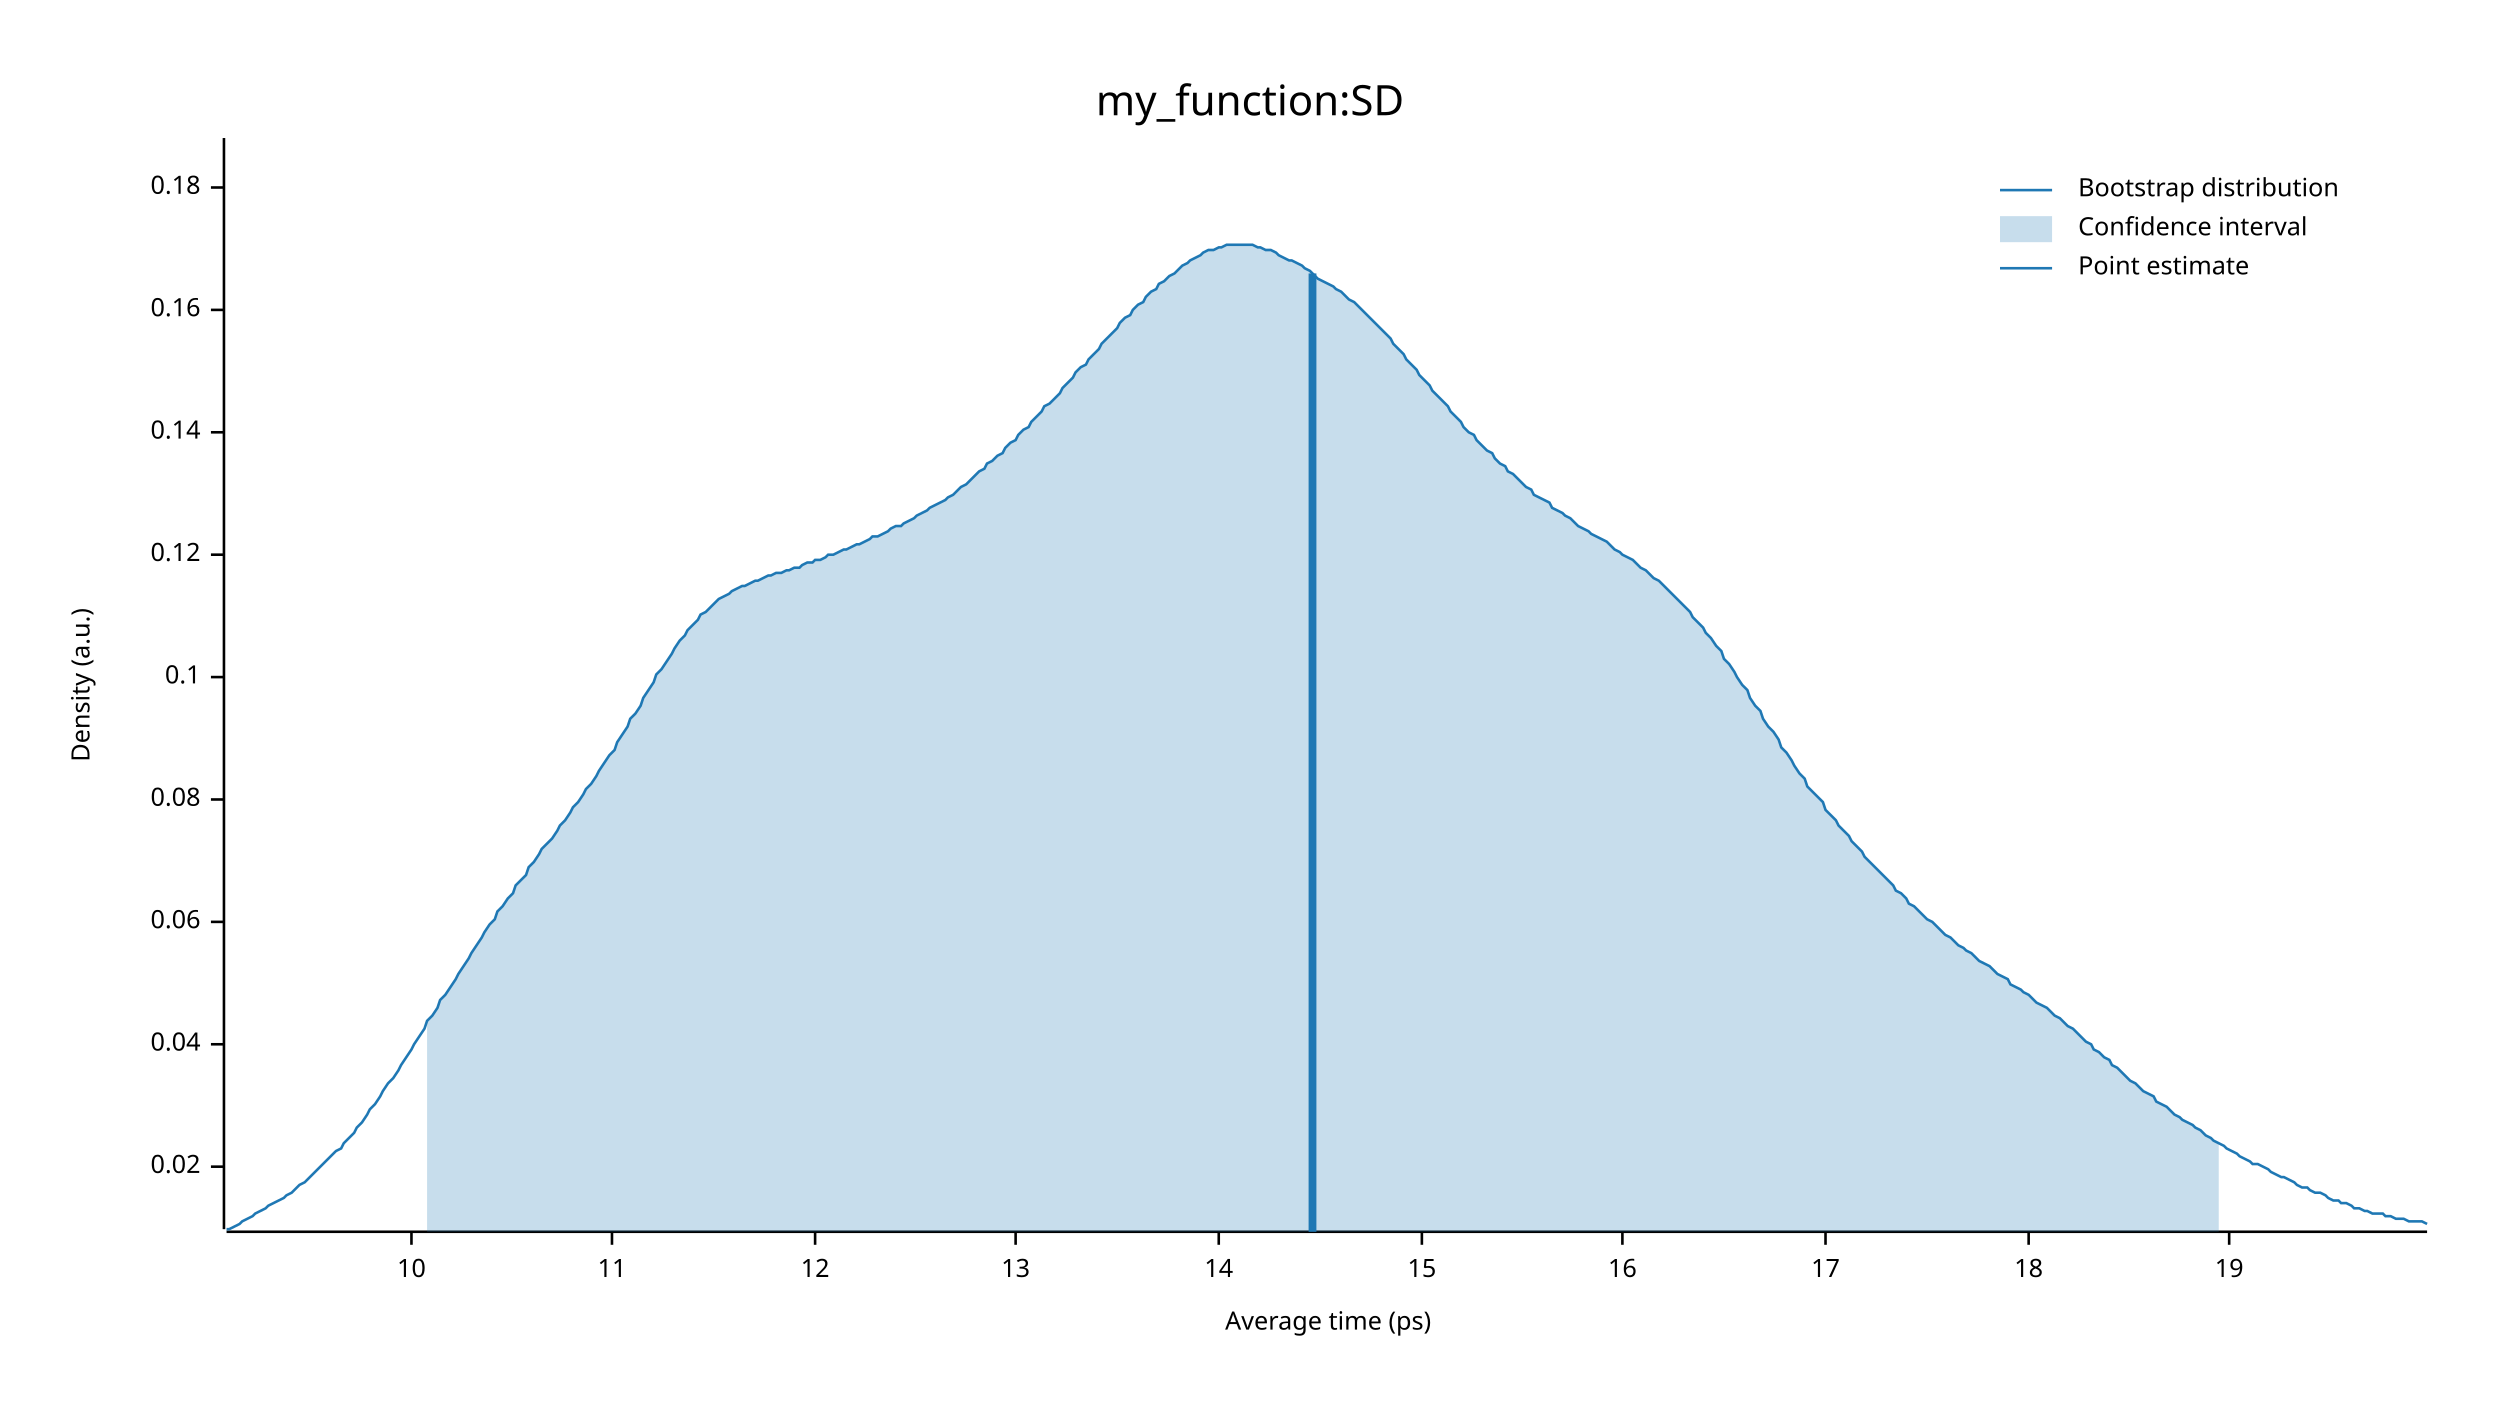
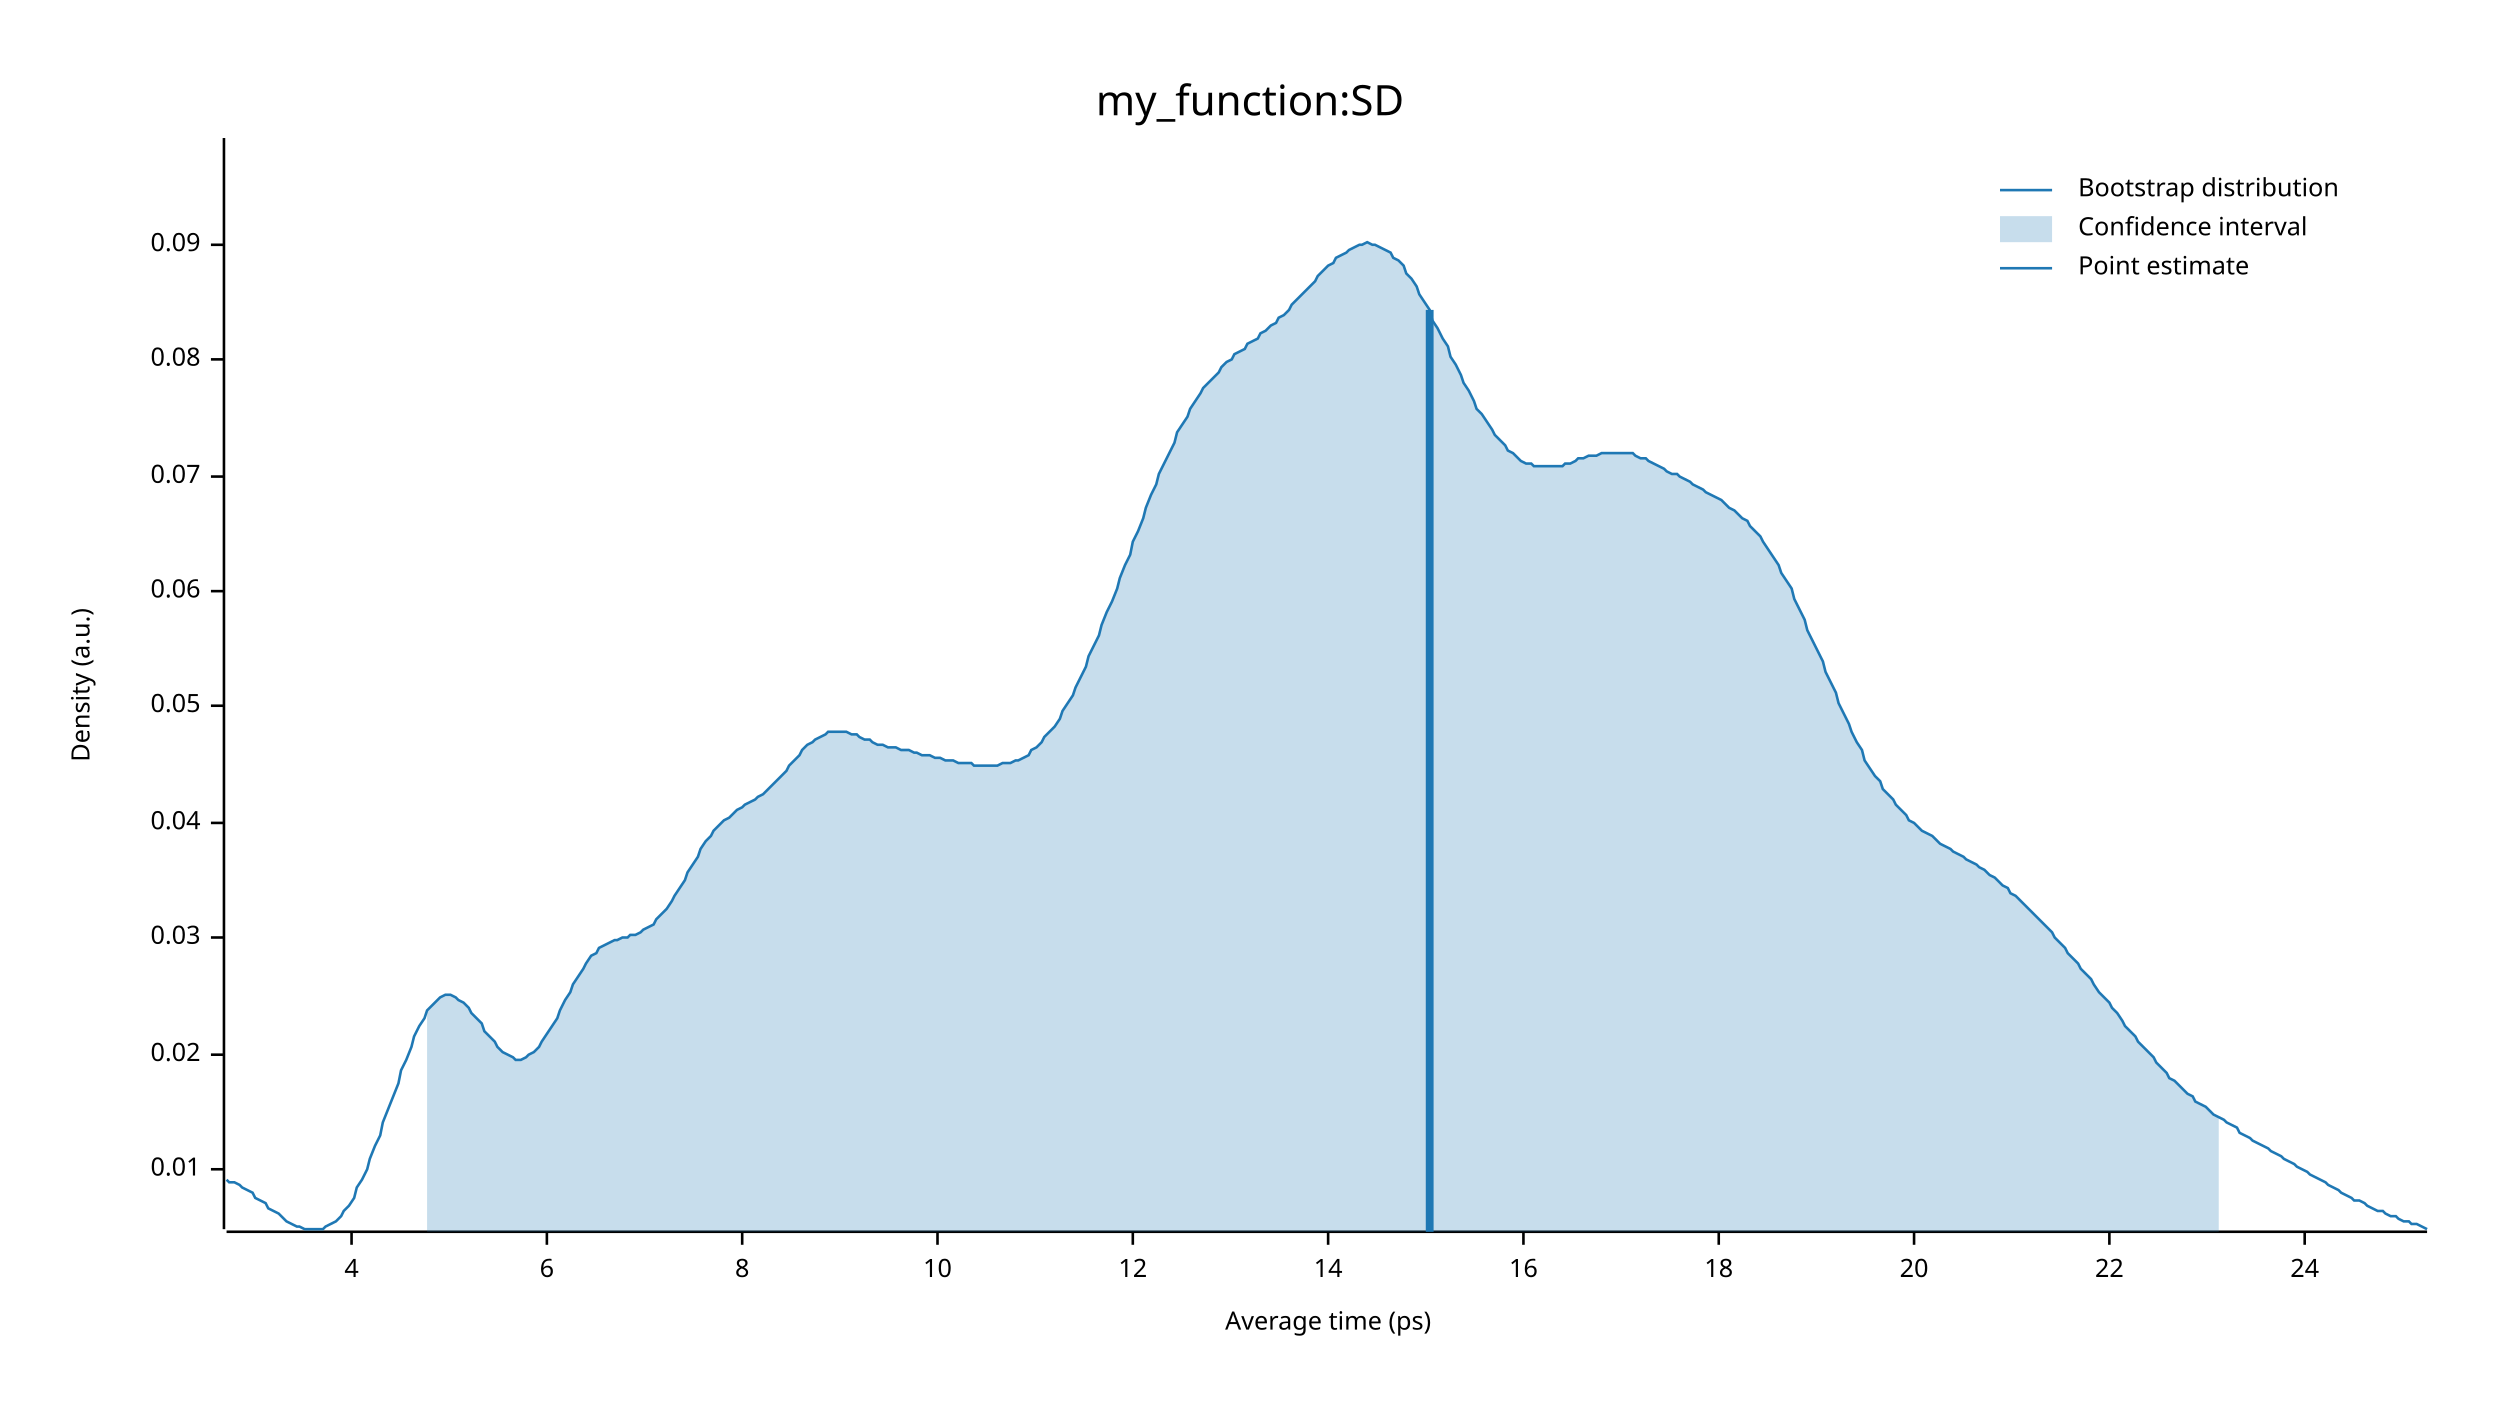
<svg xmlns="http://www.w3.org/2000/svg" width="960" height="540" viewBox="0 0 960 540">
  <text x="480" y="32" dy="0.76em" text-anchor="middle" font-family="sans-serif" font-size="16.129" opacity="1" fill="#000000">
my_function:SD
</text>
  <text x="27" y="263" dy="0.76em" text-anchor="middle" font-family="sans-serif" font-size="9.677" opacity="1" fill="#000000" transform="rotate(270, 27, 263)">
Density (a.u.)
</text>
  <text x="510" y="513" dy="-0.5ex" text-anchor="middle" font-family="sans-serif" font-size="9.677" opacity="1" fill="#000000">
Average time (ps)
</text>
  <polyline fill="none" opacity="1" stroke="#000000" stroke-width="1" points="86,53 86,472 " />
-   <text x="77" y="448" dy="0.5ex" text-anchor="end" font-family="sans-serif" font-size="9.677" opacity="1" fill="#000000">
+   <text x="77" y="449" dy="0.5ex" text-anchor="end" font-family="sans-serif" font-size="9.677" opacity="1" fill="#000000">
+ 0.01
+ </text>
+   <polyline fill="none" opacity="1" stroke="#000000" stroke-width="1" points="81,449 86,449 " />
+   <text x="77" y="405" dy="0.5ex" text-anchor="end" font-family="sans-serif" font-size="9.677" opacity="1" fill="#000000">
0.02
</text>
-   <polyline fill="none" opacity="1" stroke="#000000" stroke-width="1" points="81,448 86,448 " />
-   <text x="77" y="401" dy="0.5ex" text-anchor="end" font-family="sans-serif" font-size="9.677" opacity="1" fill="#000000">
+   <polyline fill="none" opacity="1" stroke="#000000" stroke-width="1" points="81,405 86,405 " />
+   <text x="77" y="360" dy="0.5ex" text-anchor="end" font-family="sans-serif" font-size="9.677" opacity="1" fill="#000000">
+ 0.03
+ </text>
+   <polyline fill="none" opacity="1" stroke="#000000" stroke-width="1" points="81,360 86,360 " />
+   <text x="77" y="316" dy="0.5ex" text-anchor="end" font-family="sans-serif" font-size="9.677" opacity="1" fill="#000000">
0.04
</text>
-   <polyline fill="none" opacity="1" stroke="#000000" stroke-width="1" points="81,401 86,401 " />
-   <text x="77" y="354" dy="0.5ex" text-anchor="end" font-family="sans-serif" font-size="9.677" opacity="1" fill="#000000">
+   <polyline fill="none" opacity="1" stroke="#000000" stroke-width="1" points="81,316 86,316 " />
+   <text x="77" y="271" dy="0.5ex" text-anchor="end" font-family="sans-serif" font-size="9.677" opacity="1" fill="#000000">
+ 0.05
+ </text>
+   <polyline fill="none" opacity="1" stroke="#000000" stroke-width="1" points="81,271 86,271 " />
+   <text x="77" y="227" dy="0.5ex" text-anchor="end" font-family="sans-serif" font-size="9.677" opacity="1" fill="#000000">
0.06
</text>
-   <polyline fill="none" opacity="1" stroke="#000000" stroke-width="1" points="81,354 86,354 " />
-   <text x="77" y="307" dy="0.5ex" text-anchor="end" font-family="sans-serif" font-size="9.677" opacity="1" fill="#000000">
+   <polyline fill="none" opacity="1" stroke="#000000" stroke-width="1" points="81,227 86,227 " />
+   <text x="77" y="183" dy="0.5ex" text-anchor="end" font-family="sans-serif" font-size="9.677" opacity="1" fill="#000000">
+ 0.07
+ </text>
+   <polyline fill="none" opacity="1" stroke="#000000" stroke-width="1" points="81,183 86,183 " />
+   <text x="77" y="138" dy="0.5ex" text-anchor="end" font-family="sans-serif" font-size="9.677" opacity="1" fill="#000000">
0.08
</text>
-   <polyline fill="none" opacity="1" stroke="#000000" stroke-width="1" points="81,307 86,307 " />
-   <text x="77" y="260" dy="0.5ex" text-anchor="end" font-family="sans-serif" font-size="9.677" opacity="1" fill="#000000">
- 0.1
+   <polyline fill="none" opacity="1" stroke="#000000" stroke-width="1" points="81,138 86,138 " />
+   <text x="77" y="94" dy="0.5ex" text-anchor="end" font-family="sans-serif" font-size="9.677" opacity="1" fill="#000000">
+ 0.09
</text>
-   <polyline fill="none" opacity="1" stroke="#000000" stroke-width="1" points="81,260 86,260 " />
-   <text x="77" y="213" dy="0.5ex" text-anchor="end" font-family="sans-serif" font-size="9.677" opacity="1" fill="#000000">
- 0.12
+   <polyline fill="none" opacity="1" stroke="#000000" stroke-width="1" points="81,94 86,94 " />
+   <polyline fill="none" opacity="1" stroke="#000000" stroke-width="1" points="87,473 932,473 " />
+   <text x="135" y="483" dy="0.76em" text-anchor="middle" font-family="sans-serif" font-size="9.677" opacity="1" fill="#000000">
+ 4
</text>
-   <polyline fill="none" opacity="1" stroke="#000000" stroke-width="1" points="81,213 86,213 " />
-   <text x="77" y="166" dy="0.5ex" text-anchor="end" font-family="sans-serif" font-size="9.677" opacity="1" fill="#000000">
- 0.14
+   <polyline fill="none" opacity="1" stroke="#000000" stroke-width="1" points="135,473 135,478 " />
+   <text x="210" y="483" dy="0.76em" text-anchor="middle" font-family="sans-serif" font-size="9.677" opacity="1" fill="#000000">
+ 6
</text>
-   <polyline fill="none" opacity="1" stroke="#000000" stroke-width="1" points="81,166 86,166 " />
-   <text x="77" y="119" dy="0.5ex" text-anchor="end" font-family="sans-serif" font-size="9.677" opacity="1" fill="#000000">
- 0.16
+   <polyline fill="none" opacity="1" stroke="#000000" stroke-width="1" points="210,473 210,478 " />
+   <text x="285" y="483" dy="0.76em" text-anchor="middle" font-family="sans-serif" font-size="9.677" opacity="1" fill="#000000">
+ 8
</text>
-   <polyline fill="none" opacity="1" stroke="#000000" stroke-width="1" points="81,119 86,119 " />
-   <text x="77" y="72" dy="0.5ex" text-anchor="end" font-family="sans-serif" font-size="9.677" opacity="1" fill="#000000">
- 0.18
- </text>
-   <polyline fill="none" opacity="1" stroke="#000000" stroke-width="1" points="81,72 86,72 " />
-   <polyline fill="none" opacity="1" stroke="#000000" stroke-width="1" points="87,473 932,473 " />
-   <text x="158" y="483" dy="0.76em" text-anchor="middle" font-family="sans-serif" font-size="9.677" opacity="1" fill="#000000">
+   <polyline fill="none" opacity="1" stroke="#000000" stroke-width="1" points="285,473 285,478 " />
+   <text x="360" y="483" dy="0.76em" text-anchor="middle" font-family="sans-serif" font-size="9.677" opacity="1" fill="#000000">
10
</text>
-   <polyline fill="none" opacity="1" stroke="#000000" stroke-width="1" points="158,473 158,478 " />
-   <text x="235" y="483" dy="0.76em" text-anchor="middle" font-family="sans-serif" font-size="9.677" opacity="1" fill="#000000">
- 11
- </text>
-   <polyline fill="none" opacity="1" stroke="#000000" stroke-width="1" points="235,473 235,478 " />
-   <text x="313" y="483" dy="0.76em" text-anchor="middle" font-family="sans-serif" font-size="9.677" opacity="1" fill="#000000">
+   <polyline fill="none" opacity="1" stroke="#000000" stroke-width="1" points="360,473 360,478 " />
+   <text x="435" y="483" dy="0.76em" text-anchor="middle" font-family="sans-serif" font-size="9.677" opacity="1" fill="#000000">
12
</text>
-   <polyline fill="none" opacity="1" stroke="#000000" stroke-width="1" points="313,473 313,478 " />
-   <text x="390" y="483" dy="0.76em" text-anchor="middle" font-family="sans-serif" font-size="9.677" opacity="1" fill="#000000">
- 13
- </text>
-   <polyline fill="none" opacity="1" stroke="#000000" stroke-width="1" points="390,473 390,478 " />
-   <text x="468" y="483" dy="0.76em" text-anchor="middle" font-family="sans-serif" font-size="9.677" opacity="1" fill="#000000">
+   <polyline fill="none" opacity="1" stroke="#000000" stroke-width="1" points="435,473 435,478 " />
+   <text x="510" y="483" dy="0.76em" text-anchor="middle" font-family="sans-serif" font-size="9.677" opacity="1" fill="#000000">
14
</text>
-   <polyline fill="none" opacity="1" stroke="#000000" stroke-width="1" points="468,473 468,478 " />
-   <text x="546" y="483" dy="0.76em" text-anchor="middle" font-family="sans-serif" font-size="9.677" opacity="1" fill="#000000">
- 15
- </text>
-   <polyline fill="none" opacity="1" stroke="#000000" stroke-width="1" points="546,473 546,478 " />
-   <text x="623" y="483" dy="0.76em" text-anchor="middle" font-family="sans-serif" font-size="9.677" opacity="1" fill="#000000">
+   <polyline fill="none" opacity="1" stroke="#000000" stroke-width="1" points="510,473 510,478 " />
+   <text x="585" y="483" dy="0.76em" text-anchor="middle" font-family="sans-serif" font-size="9.677" opacity="1" fill="#000000">
16
</text>
-   <polyline fill="none" opacity="1" stroke="#000000" stroke-width="1" points="623,473 623,478 " />
-   <text x="701" y="483" dy="0.76em" text-anchor="middle" font-family="sans-serif" font-size="9.677" opacity="1" fill="#000000">
- 17
- </text>
-   <polyline fill="none" opacity="1" stroke="#000000" stroke-width="1" points="701,473 701,478 " />
-   <text x="779" y="483" dy="0.76em" text-anchor="middle" font-family="sans-serif" font-size="9.677" opacity="1" fill="#000000">
+   <polyline fill="none" opacity="1" stroke="#000000" stroke-width="1" points="585,473 585,478 " />
+   <text x="660" y="483" dy="0.76em" text-anchor="middle" font-family="sans-serif" font-size="9.677" opacity="1" fill="#000000">
18
</text>
-   <polyline fill="none" opacity="1" stroke="#000000" stroke-width="1" points="779,473 779,478 " />
-   <text x="856" y="483" dy="0.76em" text-anchor="middle" font-family="sans-serif" font-size="9.677" opacity="1" fill="#000000">
- 19
+   <polyline fill="none" opacity="1" stroke="#000000" stroke-width="1" points="660,473 660,478 " />
+   <text x="735" y="483" dy="0.76em" text-anchor="middle" font-family="sans-serif" font-size="9.677" opacity="1" fill="#000000">
+ 20
</text>
-   <polyline fill="none" opacity="1" stroke="#000000" stroke-width="1" points="856,473 856,478 " />
-   <polyline fill="none" opacity="1" stroke="#1F78B4" stroke-width="1" points="87,472 88,472 90,471 92,470 93,469 95,468 97,467 98,466 100,465 102,464 103,463 105,462 107,461 109,460 110,459 112,458 114,456 115,455 117,454 119,452 120,451 122,449 124,447 125,446 127,444 129,442 131,441 132,439 134,437 136,435 137,433 139,431 141,428 142,426 144,424 146,421 147,419 149,416 151,414 153,411 154,409 156,406 158,403 159,401 161,398 163,395 164,392 166,390 168,387 169,384 171,382 173,379 175,376 176,374 178,371 180,368 181,366 183,363 185,360 186,358 188,355 190,353 191,350 193,348 195,345 197,343 198,340 200,338 202,336 203,333 205,331 207,328 208,326 210,324 212,322 214,319 215,317 217,315 219,312 220,310 222,308 224,305 225,303 227,301 229,298 230,296 232,293 234,290 236,288 237,285 239,282 241,279 242,276 244,274 246,271 247,268 249,265 251,262 252,259 254,257 256,254 258,251 259,249 261,246 263,244 264,242 266,240 268,238 269,236 271,235 273,233 274,232 276,230 278,229 280,228 281,227 283,226 285,225 286,225 288,224 290,223 291,223 293,222 295,221 296,221 298,220 300,220 302,219 303,219 305,218 307,218 308,217 310,216 312,216 313,215 315,215 317,214 318,213 320,213 322,212 324,211 325,211 327,210 329,209 330,209 332,208 334,207 335,206 337,206 339,205 341,204 342,203 344,202 346,202 347,201 349,200 351,199 352,198 354,197 356,196 357,195 359,194 361,193 363,192 364,191 366,190 368,188 369,187 371,186 373,184 374,183 376,181 378,180 379,178 381,177 383,175 385,174 386,172 388,170 390,169 391,167 393,165 395,164 396,162 398,160 400,158 401,156 403,155 405,153 407,151 408,149 410,147 412,145 413,143 415,141 417,140 418,138 420,136 422,134 423,132 425,130 427,128 429,126 430,124 432,122 434,121 435,119 437,117 439,116 440,114 442,112 444,111 445,109 447,108 449,106 451,105 452,104 454,102 456,101 457,100 459,99 461,98 462,97 464,96 466,96 468,95 469,95 471,94 473,94 474,94 476,94 478,94 479,94 481,94 483,95 484,95 486,96 488,96 490,97 491,98 493,99 495,100 496,100 498,101 500,102 501,103 503,104 505,106 506,107 508,108 510,109 512,110 513,111 515,112 517,114 518,115 520,116 522,118 523,119 525,121 527,123 528,124 530,126 532,128 534,130 535,132 537,134 539,136 540,138 542,140 544,142 545,144 547,146 549,148 550,150 552,152 554,154 556,156 557,158 559,160 561,162 562,164 564,166 566,167 567,169 569,171 571,173 573,174 574,176 576,178 578,179 579,181 581,182 583,184 584,185 586,187 588,188 589,190 591,191 593,192 595,193 596,195 598,196 600,197 601,198 603,199 605,201 606,202 608,203 610,204 611,205 613,206 615,207 617,208 618,209 620,211 622,212 623,213 625,214 627,215 628,216 630,218 632,219 633,220 635,222 637,223 639,225 640,226 642,228 644,230 645,231 647,233 649,235 650,237 652,239 654,241 655,243 657,245 659,248 661,250 662,253 664,255 666,258 667,260 669,263 671,265 672,268 674,271 676,273 677,276 679,279 681,281 683,284 684,287 686,289 688,292 689,294 691,297 693,299 694,302 696,304 698,306 700,308 701,311 703,313 705,315 706,317 708,319 710,321 711,323 713,325 715,327 716,329 718,331 720,333 722,335 723,336 725,338 727,340 728,342 730,343 732,345 733,347 735,348 737,350 738,351 740,353 742,354 744,356 745,357 747,359 749,360 750,361 752,363 754,364 755,365 757,366 759,368 760,369 762,370 764,371 766,373 767,374 769,375 771,376 772,378 774,379 776,380 777,381 779,382 781,384 782,385 784,386 786,387 788,389 789,390 791,391 793,393 794,394 796,395 798,397 799,398 801,400 803,401 804,403 806,404 808,406 810,407 811,409 813,410 815,412 816,413 818,415 820,416 821,417 823,419 825,420 827,421 828,423 830,424 832,425 833,426 835,428 837,429 838,430 840,431 842,432 843,433 845,434 847,436 849,437 850,438 852,439 854,440 855,441 857,442 859,443 860,444 862,445 864,446 865,447 867,447 869,448 871,449 872,450 874,451 876,452 877,452 879,453 881,454 882,455 884,456 886,456 887,457 889,458 891,458 893,459 894,460 896,461 898,461 899,462 901,462 903,463 904,464 906,464 908,465 909,465 911,466 913,466 915,466 916,467 918,467 920,468 921,468 923,468 925,469 926,469 928,469 930,469 932,470 " />
-   <polygon opacity="0.25" fill="#1F78B4" points="164,392 166,390 168,387 169,384 171,382 173,379 175,376 176,374 178,371 180,368 181,366 183,363 185,360 186,358 188,355 190,353 191,350 193,348 195,345 197,343 198,340 200,338 202,336 203,333 205,331 207,328 208,326 210,324 212,322 214,319 215,317 217,315 219,312 220,310 222,308 224,305 225,303 227,301 229,298 230,296 232,293 234,290 236,288 237,285 239,282 241,279 242,276 244,274 246,271 247,268 249,265 251,262 252,259 254,257 256,254 258,251 259,249 261,246 263,244 264,242 266,240 268,238 269,236 271,235 273,233 274,232 276,230 278,229 280,228 281,227 283,226 285,225 286,225 288,224 290,223 291,223 293,222 295,221 296,221 298,220 300,220 302,219 303,219 305,218 307,218 308,217 310,216 312,216 313,215 315,215 317,214 318,213 320,213 322,212 324,211 325,211 327,210 329,209 330,209 332,208 334,207 335,206 337,206 339,205 341,204 342,203 344,202 346,202 347,201 349,200 351,199 352,198 354,197 356,196 357,195 359,194 361,193 363,192 364,191 366,190 368,188 369,187 371,186 373,184 374,183 376,181 378,180 379,178 381,177 383,175 385,174 386,172 388,170 390,169 391,167 393,165 395,164 396,162 398,160 400,158 401,156 403,155 405,153 407,151 408,149 410,147 412,145 413,143 415,141 417,140 418,138 420,136 422,134 423,132 425,130 427,128 429,126 430,124 432,122 434,121 435,119 437,117 439,116 440,114 442,112 444,111 445,109 447,108 449,106 451,105 452,104 454,102 456,101 457,100 459,99 461,98 462,97 464,96 466,96 468,95 469,95 471,94 473,94 474,94 476,94 478,94 479,94 481,94 483,95 484,95 486,96 488,96 490,97 491,98 493,99 495,100 496,100 498,101 500,102 501,103 503,104 505,106 506,107 508,108 510,109 512,110 513,111 515,112 517,114 518,115 520,116 522,118 523,119 525,121 527,123 528,124 530,126 532,128 534,130 535,132 537,134 539,136 540,138 542,140 544,142 545,144 547,146 549,148 550,150 552,152 554,154 556,156 557,158 559,160 561,162 562,164 564,166 566,167 567,169 569,171 571,173 573,174 574,176 576,178 578,179 579,181 581,182 583,184 584,185 586,187 588,188 589,190 591,191 593,192 595,193 596,195 598,196 600,197 601,198 603,199 605,201 606,202 608,203 610,204 611,205 613,206 615,207 617,208 618,209 620,211 622,212 623,213 625,214 627,215 628,216 630,218 632,219 633,220 635,222 637,223 639,225 640,226 642,228 644,230 645,231 647,233 649,235 650,237 652,239 654,241 655,243 657,245 659,248 661,250 662,253 664,255 666,258 667,260 669,263 671,265 672,268 674,271 676,273 677,276 679,279 681,281 683,284 684,287 686,289 688,292 689,294 691,297 693,299 694,302 696,304 698,306 700,308 701,311 703,313 705,315 706,317 708,319 710,321 711,323 713,325 715,327 716,329 718,331 720,333 722,335 723,336 725,338 727,340 728,342 730,343 732,345 733,347 735,348 737,350 738,351 740,353 742,354 744,356 745,357 747,359 749,360 750,361 752,363 754,364 755,365 757,366 759,368 760,369 762,370 764,371 766,373 767,374 769,375 771,376 772,378 774,379 776,380 777,381 779,382 781,384 782,385 784,386 786,387 788,389 789,390 791,391 793,393 794,394 796,395 798,397 799,398 801,400 803,401 804,403 806,404 808,406 810,407 811,409 813,410 815,412 816,413 818,415 820,416 821,417 823,419 825,420 827,421 828,423 830,424 832,425 833,426 835,428 837,429 838,430 840,431 842,432 843,433 845,434 847,436 849,437 850,438 852,439 852,473 164,473 " />
-   <polyline fill="none" opacity="1" stroke="#1F78B4" stroke-width="3" points="504,473 504,105 " />
+   <polyline fill="none" opacity="1" stroke="#000000" stroke-width="1" points="735,473 735,478 " />
+   <text x="810" y="483" dy="0.76em" text-anchor="middle" font-family="sans-serif" font-size="9.677" opacity="1" fill="#000000">
+ 22
+ </text>
+   <polyline fill="none" opacity="1" stroke="#000000" stroke-width="1" points="810,473 810,478 " />
+   <text x="885" y="483" dy="0.76em" text-anchor="middle" font-family="sans-serif" font-size="9.677" opacity="1" fill="#000000">
+ 24
+ </text>
+   <polyline fill="none" opacity="1" stroke="#000000" stroke-width="1" points="885,473 885,478 " />
+   <polyline fill="none" opacity="1" stroke="#1F78B4" stroke-width="1" points="87,453 88,454 90,454 92,455 93,456 95,457 97,458 98,460 100,461 102,462 103,464 105,465 107,466 109,468 110,469 112,470 114,471 115,471 117,472 119,472 120,472 122,472 124,472 125,471 127,470 129,469 131,467 132,465 134,463 136,460 137,456 139,453 141,449 142,445 144,440 146,436 147,431 149,426 151,421 153,416 154,411 156,407 158,402 159,398 161,394 163,391 164,388 166,386 168,384 169,383 171,382 173,382 175,383 176,384 178,385 180,387 181,389 183,391 185,393 186,396 188,398 190,400 191,402 193,404 195,405 197,406 198,407 200,407 202,406 203,405 205,404 207,402 208,400 210,397 212,394 214,391 215,388 217,384 219,381 220,378 222,375 224,372 225,370 227,367 229,366 230,364 232,363 234,362 236,361 237,361 239,360 241,360 242,359 244,359 246,358 247,357 249,356 251,355 252,353 254,351 256,349 258,346 259,344 261,341 263,338 264,335 266,332 268,329 269,326 271,323 273,321 274,319 276,317 278,315 280,314 281,313 283,311 285,310 286,309 288,308 290,307 291,306 293,305 295,303 296,302 298,300 300,298 302,296 303,294 305,292 307,290 308,288 310,286 312,285 313,284 315,283 317,282 318,281 320,281 322,281 324,281 325,281 327,282 329,282 330,283 332,284 334,284 335,285 337,286 339,286 341,287 342,287 344,287 346,288 347,288 349,288 351,289 352,289 354,290 356,290 357,290 359,291 361,291 363,292 364,292 366,292 368,293 369,293 371,293 373,293 374,294 376,294 378,294 379,294 381,294 383,294 385,293 386,293 388,293 390,292 391,292 393,291 395,290 396,288 398,287 400,285 401,283 403,281 405,279 407,276 408,273 410,270 412,267 413,264 415,260 417,256 418,252 420,248 422,244 423,240 425,235 427,231 429,226 430,222 432,217 434,213 435,208 437,204 439,199 440,195 442,190 444,186 445,182 447,178 449,174 451,170 452,166 454,163 456,160 457,157 459,154 461,151 462,149 464,147 466,145 468,143 469,141 471,139 473,138 474,136 476,135 478,134 479,132 481,131 483,130 484,128 486,127 488,125 490,124 491,122 493,121 495,119 496,117 498,115 500,113 501,112 503,110 505,108 506,106 508,104 510,102 512,101 513,99 515,98 517,97 518,96 520,95 522,94 523,94 525,93 527,94 528,94 530,95 532,96 534,97 535,99 537,100 539,102 540,105 542,107 544,110 545,113 547,116 549,119 550,123 552,126 554,130 556,133 557,137 559,140 561,144 562,147 564,150 566,154 567,157 569,159 571,162 573,165 574,167 576,169 578,171 579,173 581,174 583,176 584,177 586,178 588,178 589,179 591,179 593,179 595,179 596,179 598,179 600,179 601,178 603,178 605,177 606,176 608,176 610,175 611,175 613,175 615,174 617,174 618,174 620,174 622,174 623,174 625,174 627,174 628,175 630,176 632,176 633,177 635,178 637,179 639,180 640,181 642,182 644,182 645,183 647,184 649,185 650,186 652,187 654,188 655,189 657,190 659,191 661,192 662,193 664,195 666,196 667,197 669,199 671,200 672,202 674,204 676,206 677,208 679,211 681,214 683,217 684,220 686,223 688,226 689,230 691,234 693,238 694,242 696,246 698,250 700,254 701,258 703,262 705,266 706,270 708,274 710,278 711,281 713,285 715,288 716,292 718,295 720,298 722,300 723,303 725,305 727,307 728,309 730,311 732,313 733,315 735,316 737,318 738,319 740,320 742,321 744,323 745,324 747,325 749,326 750,327 752,328 754,329 755,330 757,331 759,332 760,333 762,334 764,336 766,337 767,338 769,340 771,341 772,343 774,344 776,346 777,347 779,349 781,351 782,352 784,354 786,356 788,358 789,360 791,362 793,364 794,366 796,368 798,370 799,372 801,374 803,376 804,378 806,381 808,383 810,385 811,387 813,389 815,392 816,394 818,396 820,398 821,400 823,402 825,404 827,406 828,408 830,410 832,412 833,414 835,415 837,417 838,418 840,420 842,421 843,423 845,424 847,425 849,427 850,428 852,429 854,430 855,431 857,432 859,433 860,435 862,436 864,437 865,438 867,439 869,440 871,441 872,442 874,443 876,444 877,445 879,446 881,447 882,448 884,449 886,450 887,451 889,452 891,453 893,454 894,455 896,456 898,457 899,458 901,459 903,460 904,461 906,461 908,462 909,463 911,464 913,465 915,465 916,466 918,467 920,467 921,468 923,469 925,469 926,470 928,470 930,471 932,472 " />
+   <polygon opacity="0.25" fill="#1F78B4" points="164,388 166,386 168,384 169,383 171,382 173,382 175,383 176,384 178,385 180,387 181,389 183,391 185,393 186,396 188,398 190,400 191,402 193,404 195,405 197,406 198,407 200,407 202,406 203,405 205,404 207,402 208,400 210,397 212,394 214,391 215,388 217,384 219,381 220,378 222,375 224,372 225,370 227,367 229,366 230,364 232,363 234,362 236,361 237,361 239,360 241,360 242,359 244,359 246,358 247,357 249,356 251,355 252,353 254,351 256,349 258,346 259,344 261,341 263,338 264,335 266,332 268,329 269,326 271,323 273,321 274,319 276,317 278,315 280,314 281,313 283,311 285,310 286,309 288,308 290,307 291,306 293,305 295,303 296,302 298,300 300,298 302,296 303,294 305,292 307,290 308,288 310,286 312,285 313,284 315,283 317,282 318,281 320,281 322,281 324,281 325,281 327,282 329,282 330,283 332,284 334,284 335,285 337,286 339,286 341,287 342,287 344,287 346,288 347,288 349,288 351,289 352,289 354,290 356,290 357,290 359,291 361,291 363,292 364,292 366,292 368,293 369,293 371,293 373,293 374,294 376,294 378,294 379,294 381,294 383,294 385,293 386,293 388,293 390,292 391,292 393,291 395,290 396,288 398,287 400,285 401,283 403,281 405,279 407,276 408,273 410,270 412,267 413,264 415,260 417,256 418,252 420,248 422,244 423,240 425,235 427,231 429,226 430,222 432,217 434,213 435,208 437,204 439,199 440,195 442,190 444,186 445,182 447,178 449,174 451,170 452,166 454,163 456,160 457,157 459,154 461,151 462,149 464,147 466,145 468,143 469,141 471,139 473,138 474,136 476,135 478,134 479,132 481,131 483,130 484,128 486,127 488,125 490,124 491,122 493,121 495,119 496,117 498,115 500,113 501,112 503,110 505,108 506,106 508,104 510,102 512,101 513,99 515,98 517,97 518,96 520,95 522,94 523,94 525,93 527,94 528,94 530,95 532,96 534,97 535,99 537,100 539,102 540,105 542,107 544,110 545,113 547,116 549,119 550,123 552,126 554,130 556,133 557,137 559,140 561,144 562,147 564,150 566,154 567,157 569,159 571,162 573,165 574,167 576,169 578,171 579,173 581,174 583,176 584,177 586,178 588,178 589,179 591,179 593,179 595,179 596,179 598,179 600,179 601,178 603,178 605,177 606,176 608,176 610,175 611,175 613,175 615,174 617,174 618,174 620,174 622,174 623,174 625,174 627,174 628,175 630,176 632,176 633,177 635,178 637,179 639,180 640,181 642,182 644,182 645,183 647,184 649,185 650,186 652,187 654,188 655,189 657,190 659,191 661,192 662,193 664,195 666,196 667,197 669,199 671,200 672,202 674,204 676,206 677,208 679,211 681,214 683,217 684,220 686,223 688,226 689,230 691,234 693,238 694,242 696,246 698,250 700,254 701,258 703,262 705,266 706,270 708,274 710,278 711,281 713,285 715,288 716,292 718,295 720,298 722,300 723,303 725,305 727,307 728,309 730,311 732,313 733,315 735,316 737,318 738,319 740,320 742,321 744,323 745,324 747,325 749,326 750,327 752,328 754,329 755,330 757,331 759,332 760,333 762,334 764,336 766,337 767,338 769,340 771,341 772,343 774,344 776,346 777,347 779,349 781,351 782,352 784,354 786,356 788,358 789,360 791,362 793,364 794,366 796,368 798,370 799,372 801,374 803,376 804,378 806,381 808,383 810,385 811,387 813,389 815,392 816,394 818,396 820,398 821,400 823,402 825,404 827,406 828,408 830,410 832,412 833,414 835,415 837,417 838,418 840,420 842,421 843,423 845,424 847,425 849,427 850,428 852,429 852,473 164,473 " />
+   <polyline fill="none" opacity="1" stroke="#1F78B4" stroke-width="3" points="549,473 549,119 " />
  <text x="798" y="68" dy="0.76em" text-anchor="start" font-family="sans-serif" font-size="9.677" opacity="1" fill="#000000">
Bootstrap distribution
</text>
  <text x="798" y="83" dy="0.76em" text-anchor="start" font-family="sans-serif" font-size="9.677" opacity="1" fill="#000000">
Confidence interval
</text>
  <text x="798" y="98" dy="0.76em" text-anchor="start" font-family="sans-serif" font-size="9.677" opacity="1" fill="#000000">
Point estimate
</text>
  <polyline fill="none" opacity="1" stroke="#1F78B4" stroke-width="1" points="768,73 788,73 " />
  <rect x="768" y="83" width="20" height="10" opacity="0.25" fill="#1F78B4" stroke="none" />
  <polyline fill="none" opacity="1" stroke="#1F78B4" stroke-width="1" points="768,103 788,103 " />
</svg>
